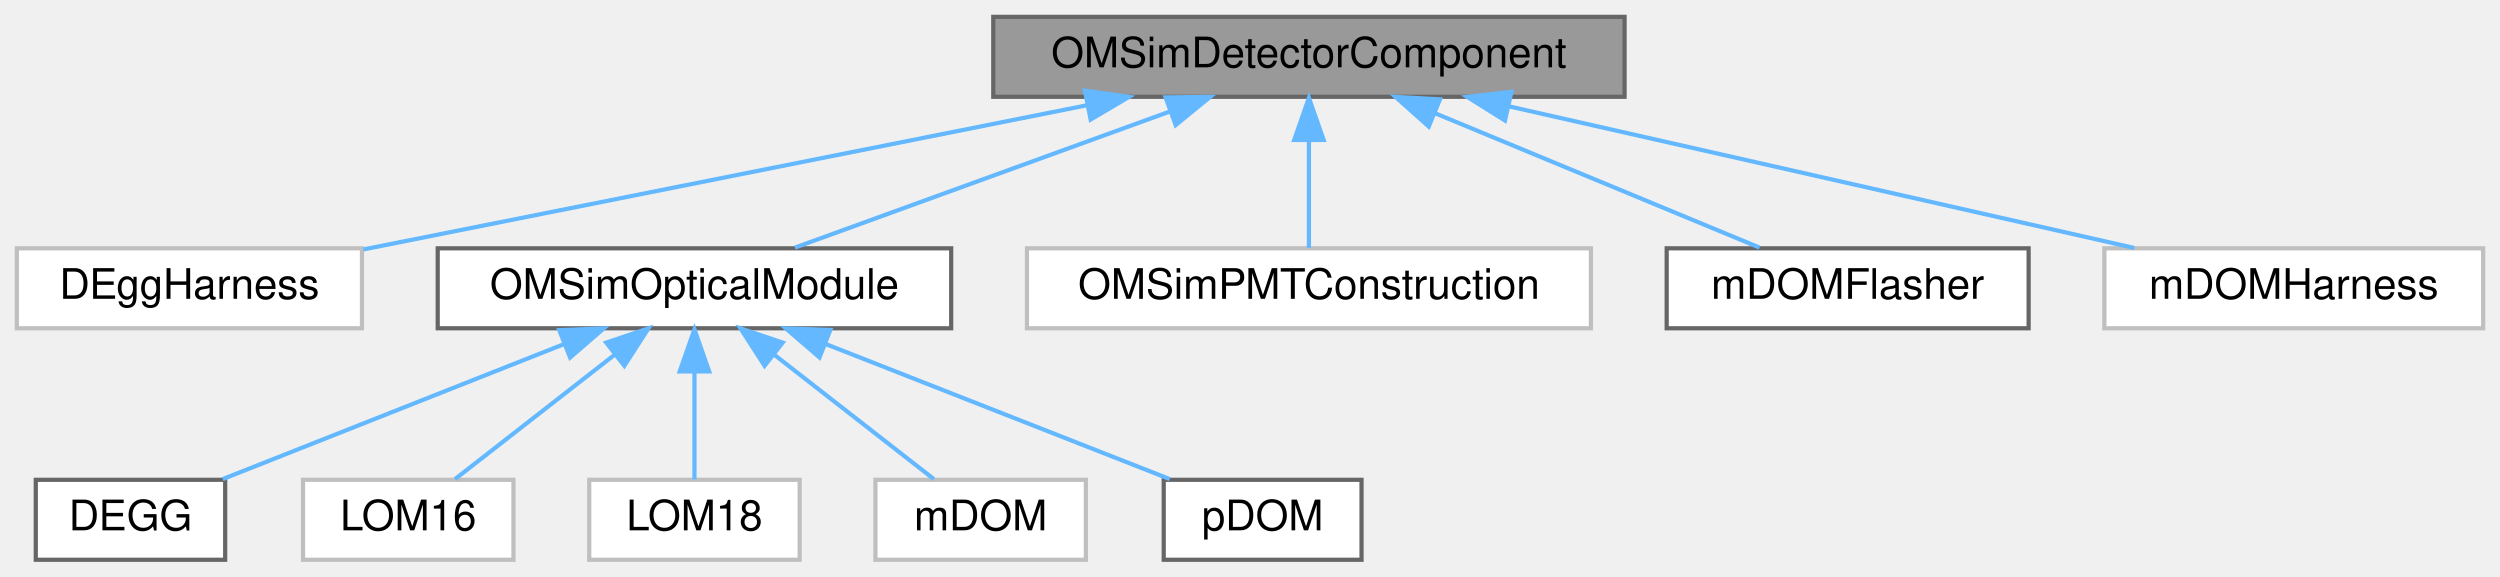
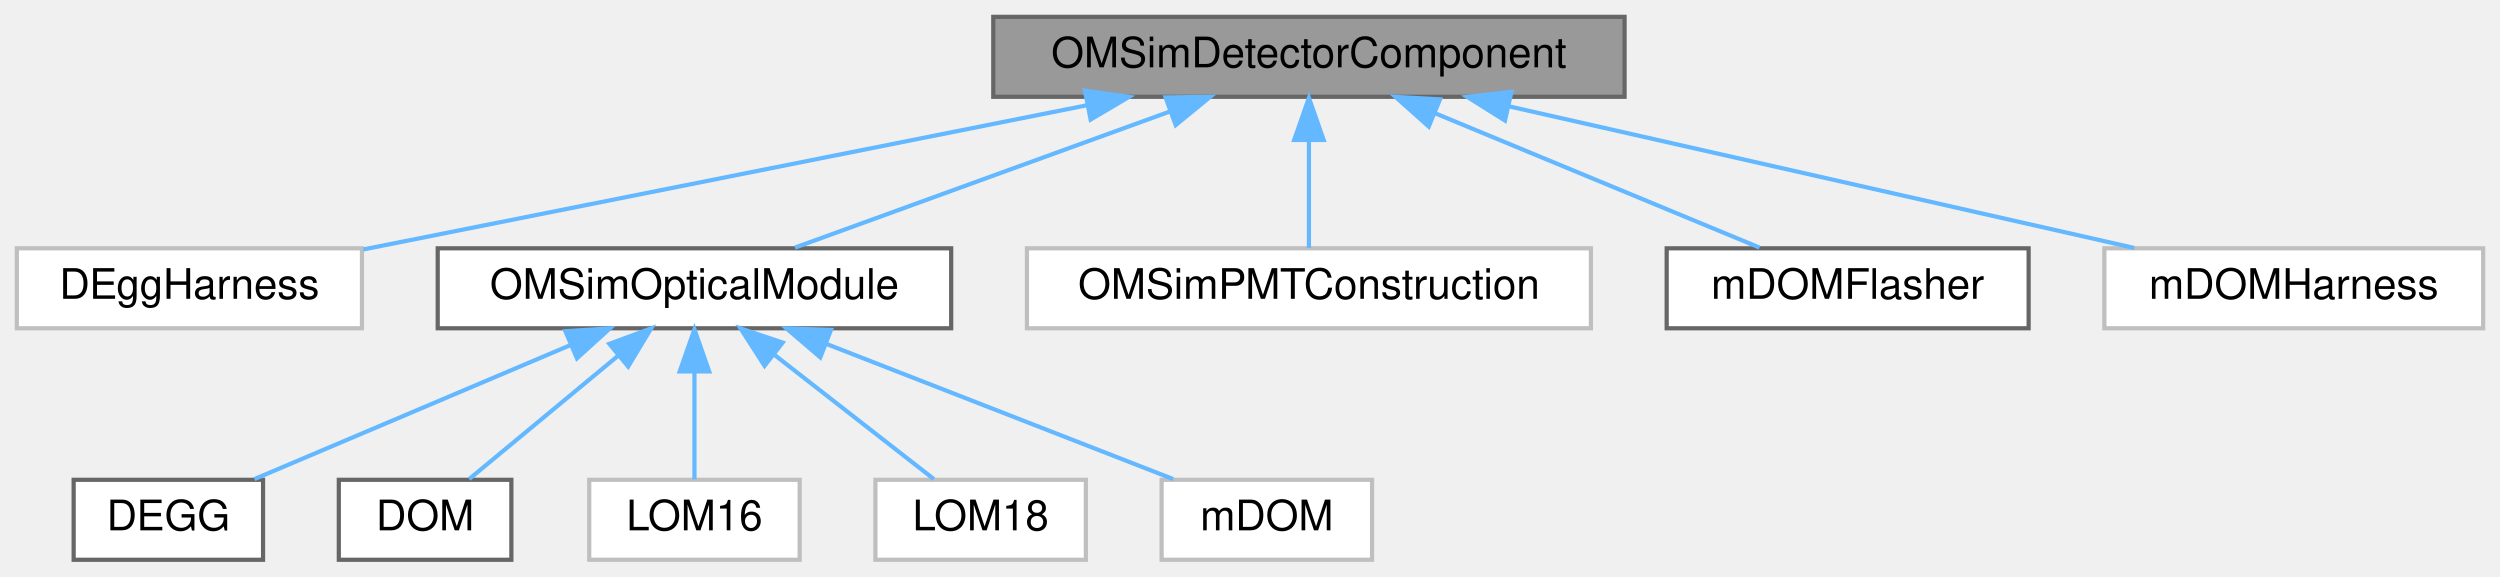
<svg xmlns="http://www.w3.org/2000/svg" xmlns:xlink="http://www.w3.org/1999/xlink" width="594pt" height="137pt" viewBox="0.00 0.00 594.00 137.00">
  <g id="graph0" class="graph" transform="scale(1 1) rotate(0) translate(4 133)">
    <g id="Node000001" class="node">
      <g id="a_Node000001">
        <a xlink:title="Abstract base class used for constructing detector components.">
          <polygon fill="#999999" stroke="#666666" points="382,-129 232,-129 232,-110 382,-110 382,-129" />
          <text text-anchor="middle" x="307" y="-117" font-family="Helvetica,sans-Serif" font-size="10.00">OMSimDetectorComponent</text>
        </a>
      </g>
    </g>
    <g id="Node000002" class="node">
      <g id="a_Node000002">
        <a xlink:href="class_d_egg_harness.html" target="_top" xlink:title=" ">
          <polygon fill="white" stroke="#bfbfbf" points="82,-74 0,-74 0,-55 82,-55 82,-74" />
          <text text-anchor="middle" x="41" y="-62" font-family="Helvetica,sans-Serif" font-size="10.00">DEggHarness</text>
        </a>
      </g>
    </g>
    <g id="edge1_Node000001_Node000002" class="edge">
      <g id="a_edge1_Node000001_Node000002">
        <a xlink:title=" ">
          <path fill="none" stroke="#63b8ff" d="M254.19,-107.98C203.7,-97.92 128.59,-82.95 82.32,-73.73" />
          <polygon fill="#63b8ff" stroke="#63b8ff" points="253.77,-111.46 264.26,-109.98 255.14,-104.6 253.77,-111.46" />
        </a>
      </g>
    </g>
    <g id="Node000003" class="node">
      <g id="a_Node000003">
        <a xlink:href="class_o_m_sim_optical_module.html" target="_top" xlink:title="Base class for OMs works as interface.">
          <polygon fill="white" stroke="#666666" points="222,-74 100,-74 100,-55 222,-55 222,-74" />
          <text text-anchor="middle" x="161" y="-62" font-family="Helvetica,sans-Serif" font-size="10.00">OMSimOpticalModule</text>
        </a>
      </g>
    </g>
    <g id="edge2_Node000001_Node000003" class="edge">
      <g id="a_edge2_Node000001_Node000003">
        <a xlink:title=" ">
          <path fill="none" stroke="#63b8ff" d="M274.08,-106.55C246.97,-96.71 209.17,-82.98 184.88,-74.17" />
          <polygon fill="#63b8ff" stroke="#63b8ff" points="272.95,-109.86 283.54,-109.98 275.34,-103.28 272.95,-109.86" />
        </a>
      </g>
    </g>
    <g id="Node000009" class="node">
      <g id="a_Node000009">
        <a xlink:href="class_o_m_sim_p_m_t_construction.html" target="_top" xlink:title=" ">
          <polygon fill="white" stroke="#bfbfbf" points="374,-74 240,-74 240,-55 374,-55 374,-74" />
          <text text-anchor="middle" x="307" y="-62" font-family="Helvetica,sans-Serif" font-size="10.00">OMSimPMTConstruction</text>
        </a>
      </g>
    </g>
    <g id="edge8_Node000001_Node000009" class="edge">
      <g id="a_edge8_Node000001_Node000009">
        <a xlink:title=" ">
          <path fill="none" stroke="#63b8ff" d="M307,-99.66C307,-90.93 307,-80.99 307,-74.09" />
          <polygon fill="#63b8ff" stroke="#63b8ff" points="303.5,-99.75 307,-109.75 310.5,-99.75 303.5,-99.75" />
        </a>
      </g>
    </g>
    <g id="Node000010" class="node">
      <g id="a_Node000010">
        <a xlink:href="classm_d_o_m_flasher.html" target="_top" xlink:title="The mDOMFlasher class represents the 10 flashers in an mDOM optical module.">
          <polygon fill="white" stroke="#666666" points="478,-74 392,-74 392,-55 478,-55 478,-74" />
          <text text-anchor="middle" x="435" y="-62" font-family="Helvetica,sans-Serif" font-size="10.00">mDOMFlasher</text>
        </a>
      </g>
    </g>
    <g id="edge9_Node000001_Node000010" class="edge">
      <g id="a_edge9_Node000001_Node000010">
        <a xlink:title=" ">
          <path fill="none" stroke="#63b8ff" d="M337.12,-106.03C360.79,-96.23 393.15,-82.83 414.06,-74.17" />
          <polygon fill="#63b8ff" stroke="#63b8ff" points="335.47,-102.93 327.57,-109.98 338.14,-109.39 335.47,-102.93" />
        </a>
      </g>
    </g>
    <g id="Node000011" class="node">
      <g id="a_Node000011">
        <a xlink:href="classm_d_o_m_harness.html" target="_top" xlink:title=" ">
          <polygon fill="white" stroke="#bfbfbf" points="586,-74 496,-74 496,-55 586,-55 586,-74" />
          <text text-anchor="middle" x="541" y="-62" font-family="Helvetica,sans-Serif" font-size="10.00">mDOMHarness</text>
        </a>
      </g>
    </g>
    <g id="edge10_Node000001_Node000011" class="edge">
      <g id="a_edge10_Node000001_Node000011">
        <a xlink:title=" ">
          <path fill="none" stroke="#63b8ff" d="M354.45,-107.75C398.3,-97.82 462.6,-83.26 503.11,-74.08" />
          <polygon fill="#63b8ff" stroke="#63b8ff" points="353.58,-104.36 344.6,-109.98 355.12,-111.19 353.58,-104.36" />
        </a>
      </g>
    </g>
    <g id="Node000004" class="node">
      <g id="a_Node000004">
        <a xlink:href="class_d_e_g_g.html" target="_top" xlink:title="Construction of the DEGG detector geometry.">
-           <polygon fill="white" stroke="#666666" points="49.5,-19 4.5,-19 4.5,0 49.5,0 49.5,-19" />
-           <text text-anchor="middle" x="27" y="-7" font-family="Helvetica,sans-Serif" font-size="10.00">DEGG</text>
+           <polygon fill="white" stroke="#666666" points="58.5,-19 13.5,-19 13.5,0 58.5,0 58.5,-19" />
+           <text text-anchor="middle" x="36" y="-7" font-family="Helvetica,sans-Serif" font-size="10.00">DEGG</text>
        </a>
      </g>
    </g>
    <g id="edge3_Node000003_Node000004" class="edge">
      <g id="a_edge3_Node000003_Node000004">
        <a xlink:title=" ">
-           <path fill="none" stroke="#63b8ff" d="M130.13,-51.29C105.3,-41.47 71.01,-27.91 48.92,-19.17" />
-           <polygon fill="#63b8ff" stroke="#63b8ff" points="128.88,-54.56 139.47,-54.98 131.46,-48.05 128.88,-54.56" />
+           <path fill="none" stroke="#63b8ff" d="M131.59,-51.03C108.47,-41.23 76.87,-27.83 56.45,-19.17" />
+           <polygon fill="#63b8ff" stroke="#63b8ff" points="130.34,-54.3 140.92,-54.98 133.08,-47.86 130.34,-54.3" />
        </a>
      </g>
    </g>
    <g id="Node000005" class="node">
      <g id="a_Node000005">
-         <a xlink:href="class_l_o_m16.html" target="_top" xlink:title=" ">
-           <polygon fill="white" stroke="#bfbfbf" points="118,-19 68,-19 68,0 118,0 118,-19" />
-           <text text-anchor="middle" x="93" y="-7" font-family="Helvetica,sans-Serif" font-size="10.00">LOM16</text>
+         <a xlink:href="class_d_o_m.html" target="_top" xlink:title="DOM class represents the construction of pDOM (deepcore) or Gen1 DOM.">
+           <polygon fill="white" stroke="#666666" points="117.5,-19 76.5,-19 76.5,0 117.5,0 117.5,-19" />
+           <text text-anchor="middle" x="97" y="-7" font-family="Helvetica,sans-Serif" font-size="10.00">DOM</text>
        </a>
      </g>
    </g>
    <g id="edge4_Node000003_Node000005" class="edge">
      <g id="a_edge4_Node000003_Node000005">
        <a xlink:title=" ">
-           <path fill="none" stroke="#63b8ff" d="M141.88,-48.6C129.7,-39.11 114.34,-27.13 104.12,-19.17" />
-           <polygon fill="#63b8ff" stroke="#63b8ff" points="140.04,-51.6 150.07,-54.98 144.34,-46.08 140.04,-51.6" />
+           <path fill="none" stroke="#63b8ff" d="M143.01,-48.6C131.54,-39.11 117.09,-27.13 107.47,-19.17" />
+           <polygon fill="#63b8ff" stroke="#63b8ff" points="140.78,-51.3 150.72,-54.98 145.25,-45.91 140.78,-51.3" />
        </a>
      </g>
    </g>
    <g id="Node000006" class="node">
      <g id="a_Node000006">
-         <a xlink:href="class_l_o_m18.html" target="_top" xlink:title=" ">
+         <a xlink:href="class_l_o_m16.html" target="_top" xlink:title=" ">
          <polygon fill="white" stroke="#bfbfbf" points="186,-19 136,-19 136,0 186,0 186,-19" />
-           <text text-anchor="middle" x="161" y="-7" font-family="Helvetica,sans-Serif" font-size="10.00">LOM18</text>
+           <text text-anchor="middle" x="161" y="-7" font-family="Helvetica,sans-Serif" font-size="10.00">LOM16</text>
        </a>
      </g>
    </g>
    <g id="edge5_Node000003_Node000006" class="edge">
      <g id="a_edge5_Node000003_Node000006">
        <a xlink:title=" ">
          <path fill="none" stroke="#63b8ff" d="M161,-44.66C161,-35.93 161,-25.99 161,-19.09" />
          <polygon fill="#63b8ff" stroke="#63b8ff" points="157.5,-44.75 161,-54.75 164.5,-44.75 157.5,-44.75" />
        </a>
      </g>
    </g>
    <g id="Node000007" class="node">
      <g id="a_Node000007">
-         <a xlink:href="classm_d_o_m.html" target="_top" xlink:title=" ">
+         <a xlink:href="class_l_o_m18.html" target="_top" xlink:title=" ">
          <polygon fill="white" stroke="#bfbfbf" points="254,-19 204,-19 204,0 254,0 254,-19" />
-           <text text-anchor="middle" x="229" y="-7" font-family="Helvetica,sans-Serif" font-size="10.00">mDOM</text>
+           <text text-anchor="middle" x="229" y="-7" font-family="Helvetica,sans-Serif" font-size="10.00">LOM18</text>
        </a>
      </g>
    </g>
    <g id="edge6_Node000003_Node000007" class="edge">
      <g id="a_edge6_Node000003_Node000007">
        <a xlink:title=" ">
          <path fill="none" stroke="#63b8ff" d="M180.12,-48.6C192.3,-39.11 207.66,-27.13 217.88,-19.17" />
          <polygon fill="#63b8ff" stroke="#63b8ff" points="177.66,-46.08 171.93,-54.98 181.96,-51.6 177.66,-46.08" />
        </a>
      </g>
    </g>
    <g id="Node000008" class="node">
      <g id="a_Node000008">
-         <a xlink:href="classp_d_o_m.html" target="_top" xlink:title="pDOM class represents the construction of pDOM/Gen1 DOM.">
-           <polygon fill="white" stroke="#666666" points="319.5,-19 272.5,-19 272.5,0 319.5,0 319.5,-19" />
-           <text text-anchor="middle" x="296" y="-7" font-family="Helvetica,sans-Serif" font-size="10.00">pDOM</text>
+         <a xlink:href="classm_d_o_m.html" target="_top" xlink:title=" ">
+           <polygon fill="white" stroke="#bfbfbf" points="322,-19 272,-19 272,0 322,0 322,-19" />
+           <text text-anchor="middle" x="297" y="-7" font-family="Helvetica,sans-Serif" font-size="10.00">mDOM</text>
        </a>
      </g>
    </g>
    <g id="edge7_Node000003_Node000008" class="edge">
      <g id="a_edge7_Node000003_Node000008">
        <a xlink:title=" ">
-           <path fill="none" stroke="#63b8ff" d="M192.1,-51.29C217.12,-41.47 251.66,-27.91 273.92,-19.17" />
-           <polygon fill="#63b8ff" stroke="#63b8ff" points="190.72,-48.07 182.69,-54.98 193.28,-54.59 190.72,-48.07" />
+           <path fill="none" stroke="#63b8ff" d="M192.33,-51.29C217.54,-41.47 252.33,-27.91 274.75,-19.17" />
+           <polygon fill="#63b8ff" stroke="#63b8ff" points="190.9,-48.09 182.85,-54.98 193.44,-54.61 190.9,-48.09" />
        </a>
      </g>
    </g>
  </g>
</svg>
